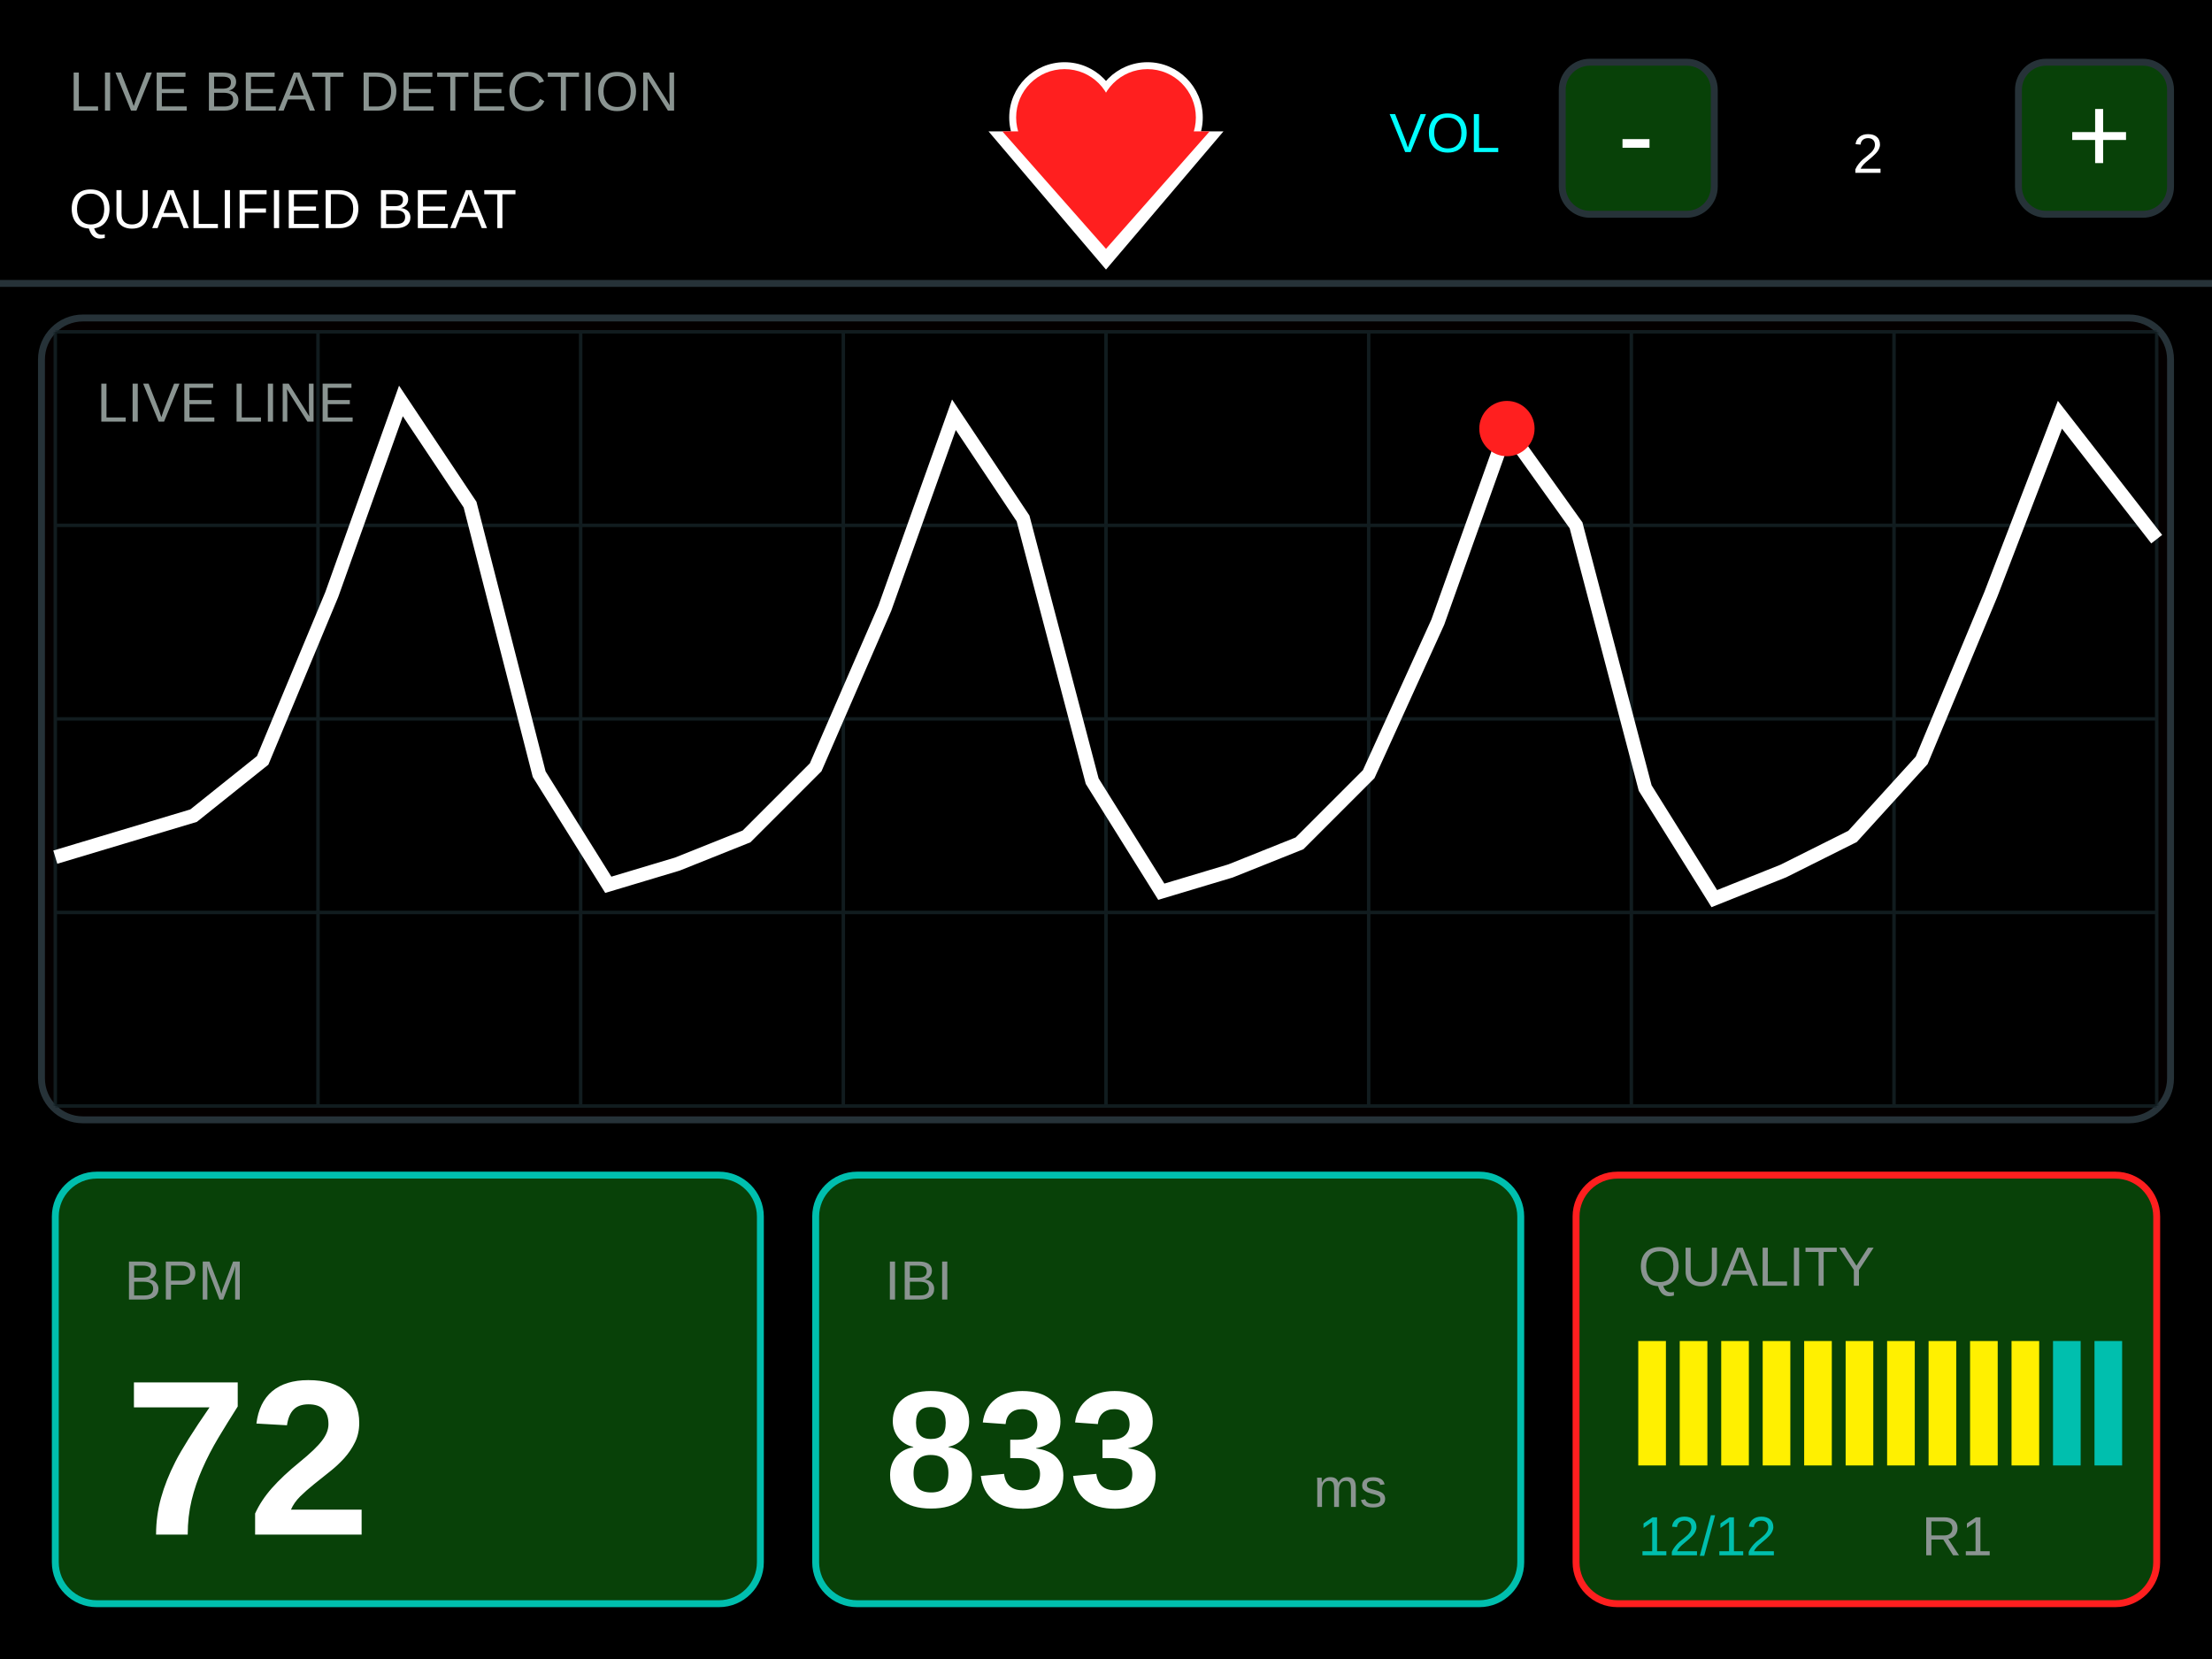
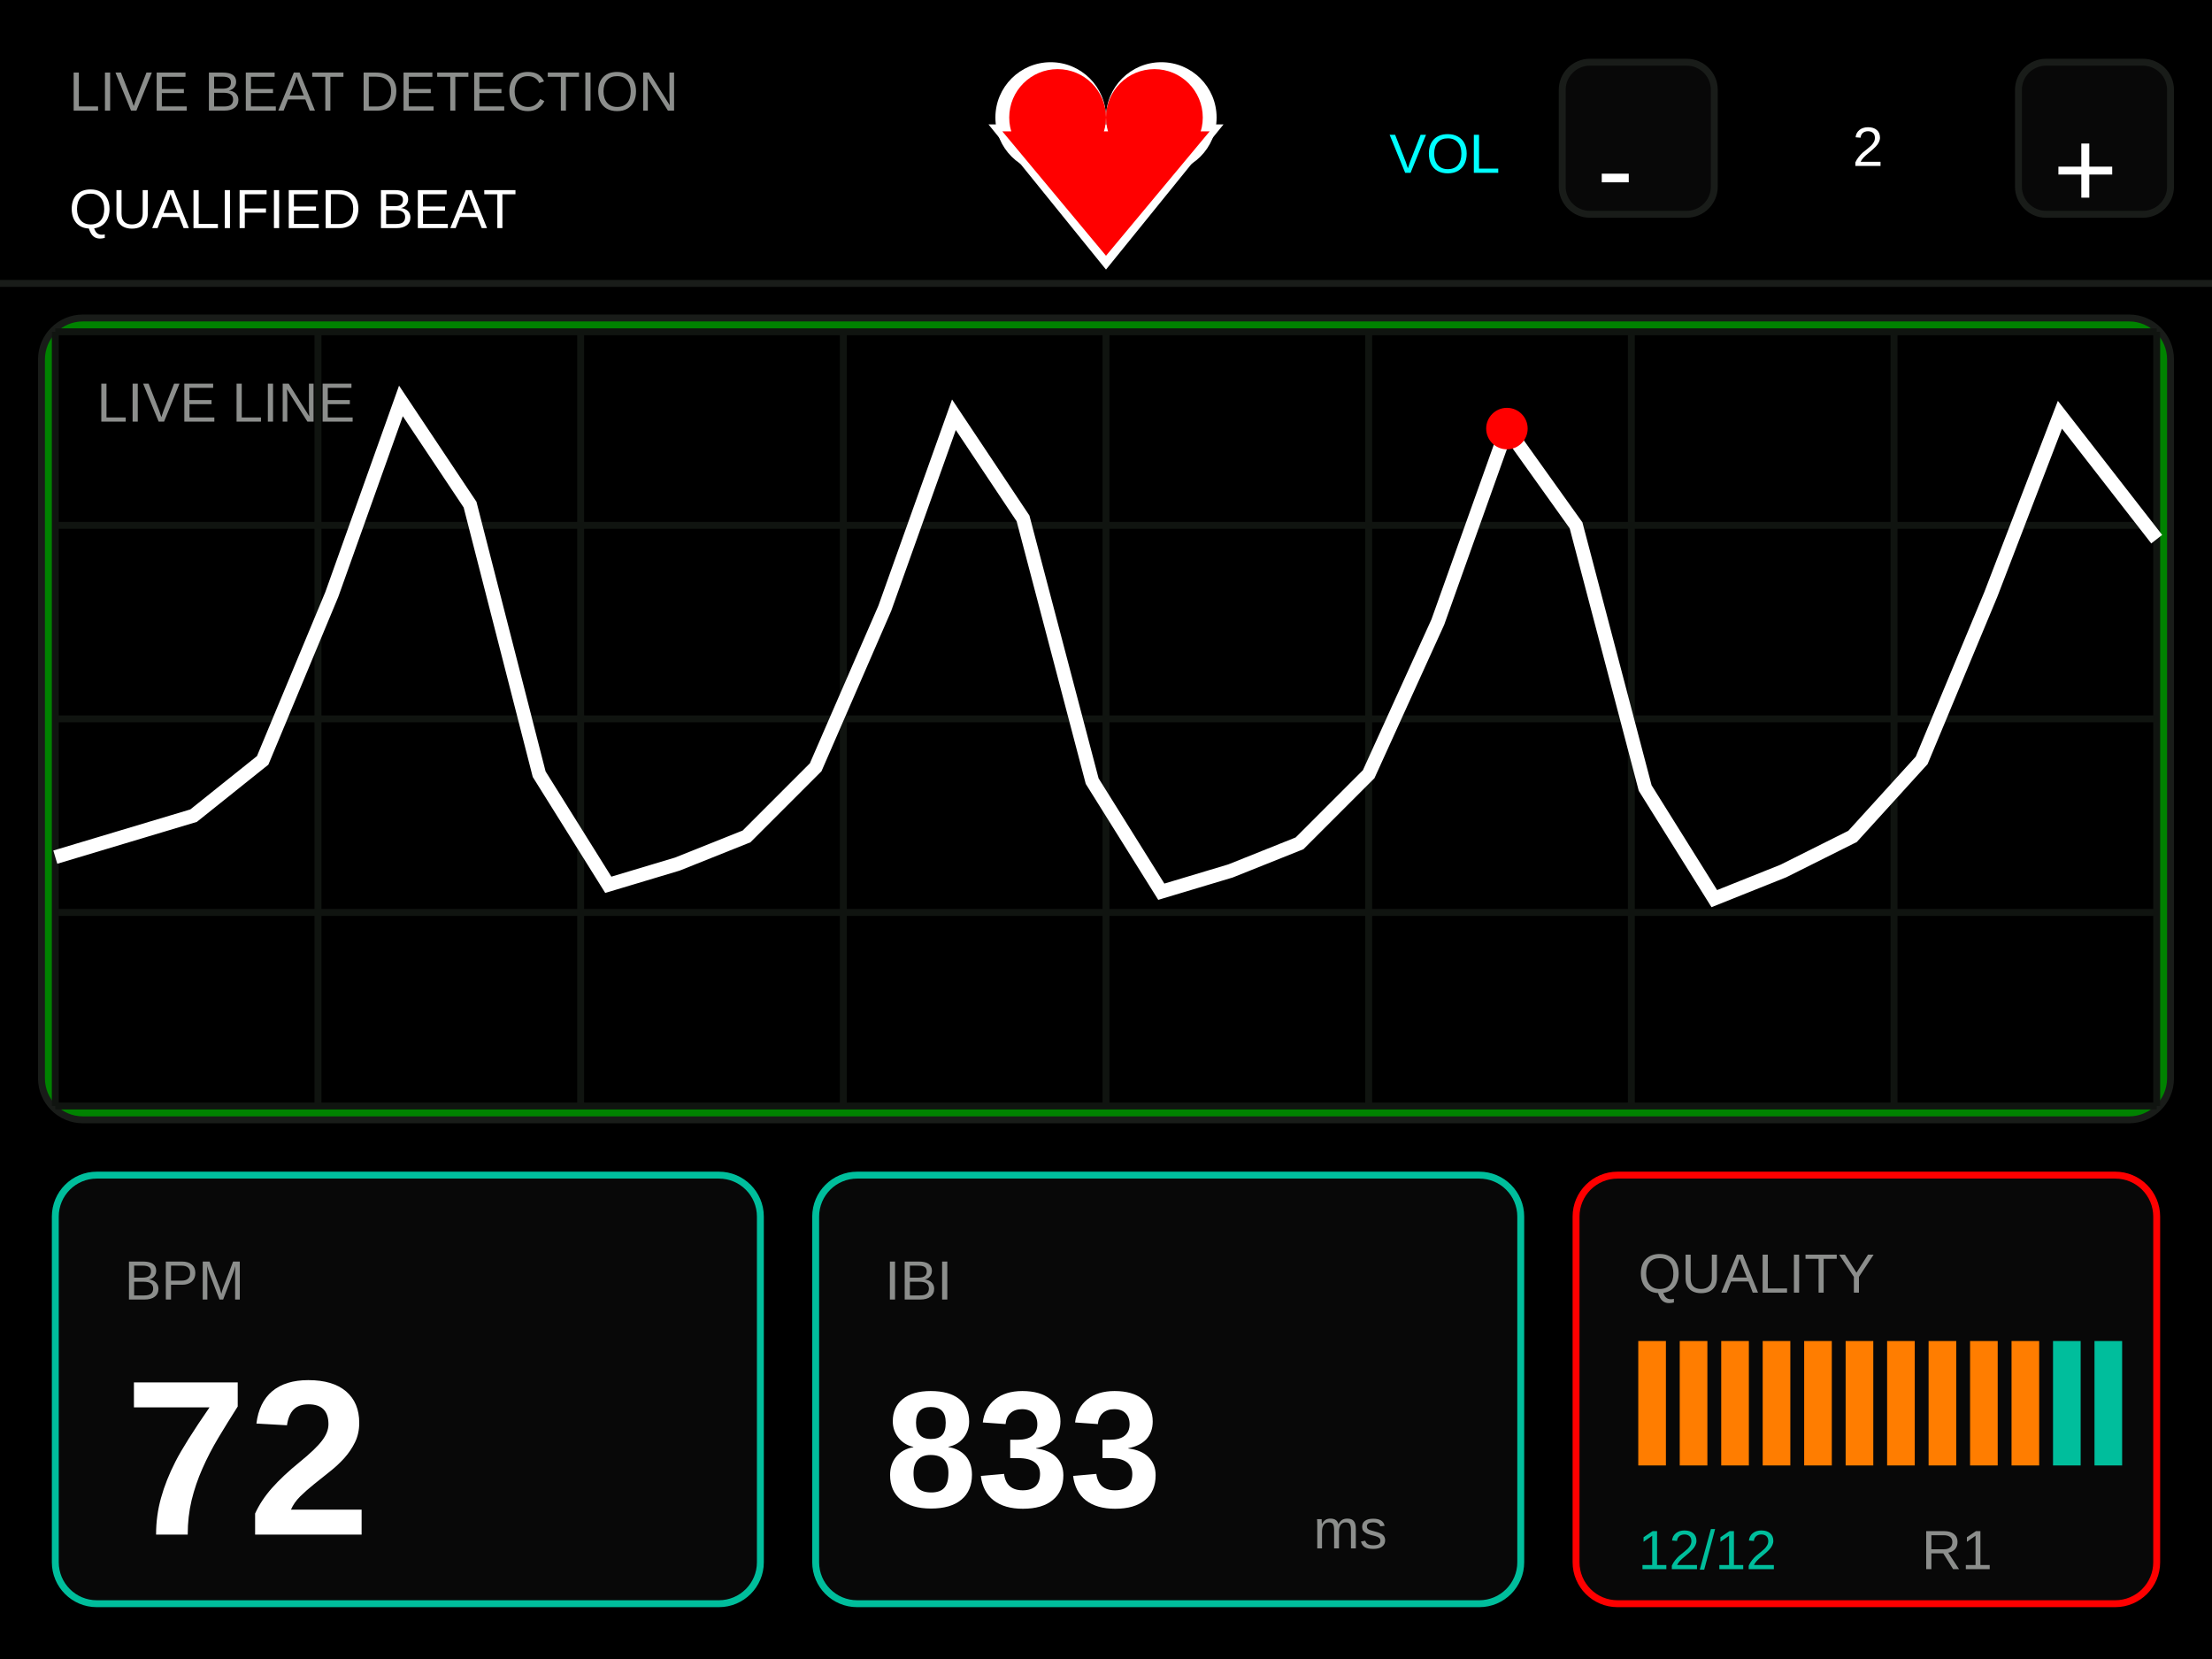
<svg xmlns="http://www.w3.org/2000/svg" width="640" height="480" viewBox="0 0 320 240" role="img" aria-label="CYD Pulse Dashboard locked screen">
  <rect width="320" height="240" fill="#000000" />
-   <line x1="0" y1="41" x2="320" y2="41" stroke="#263238" stroke-width="1" />
-   <text x="10" y="16" fill="#8a9491" font-family="Arial, sans-serif" font-size="8">LIVE BEAT DETECTION</text>
-   <circle cx="154" cy="17" r="8" fill="#ffffff" />
-   <circle cx="166" cy="17" r="8" fill="#ffffff" />
-   <path d="M143 19 L177 19 L160 39 Z" fill="#ffffff" />
-   <circle cx="154" cy="17" r="7" fill="#ff1f1f" />
-   <circle cx="166" cy="17" r="7" fill="#ff1f1f" />
-   <path d="M145 19 L175 19 L160 36 Z" fill="#ff1f1f" />
+   <rect x="0" y="0" width="320" height="42" fill="#000000" />
+   <line x1="0" y1="41" x2="320" y2="41" stroke="#191c19" stroke-width="1" />
+   <text x="10" y="16" fill="#8c8e8c" font-family="Arial, sans-serif" font-size="8">LIVE BEAT DETECTION</text>
+   <circle cx="152" cy="17" r="8" fill="#ffffff" />
+   <circle cx="168" cy="17" r="8" fill="#ffffff" />
+   <path d="M143 18 L177 18 L160 39 Z" fill="#ffffff" />
+   <circle cx="153" cy="17" r="7" fill="#ff0000" />
+   <circle cx="167" cy="17" r="7" fill="#ff0000" />
+   <path d="M145 19 L175 19 L160 37 Z" fill="#ff0000" />
  <text x="10" y="33" fill="#ffffff" font-family="Arial, sans-serif" font-size="8">QUALIFIED BEAT</text>
-   <text x="201" y="22" fill="#00ffff" font-family="Arial, sans-serif" font-size="8">VOL</text>
-   <rect x="226" y="9" width="22" height="22" rx="4" fill="#084108" stroke="#263238" stroke-width="1" />
-   <rect x="292" y="9" width="22" height="22" rx="4" fill="#084108" stroke="#263238" stroke-width="1" />
-   <text x="234" y="25" fill="#ffffff" font-family="Arial, sans-serif" font-size="16">-</text>
-   <text x="299" y="25" fill="#ffffff" font-family="Arial, sans-serif" font-size="16">+</text>
-   <text x="268" y="25" fill="#ffffff" font-family="Arial, sans-serif" font-size="8">2</text>
-   <rect x="6" y="46" width="308" height="116" rx="6" fill="#040000" stroke="#263238" stroke-width="1" />
+   <rect x="198" y="4" width="120" height="34" fill="#000000" />
+   <text x="201" y="25" fill="#00ffff" font-family="Arial, sans-serif" font-size="8">VOL</text>
+   <rect x="226" y="9" width="22" height="22" rx="4" fill="#080808" stroke="#191c19" stroke-width="1" />
+   <rect x="292" y="9" width="22" height="22" rx="4" fill="#080808" stroke="#191c19" stroke-width="1" />
+   <text x="231" y="30" fill="#ffffff" font-family="Arial, sans-serif" font-size="16">-</text>
+   <text x="297" y="30" fill="#ffffff" font-family="Arial, sans-serif" font-size="16">+</text>
+   <text x="268" y="24" fill="#ffffff" font-family="Arial, sans-serif" font-size="8">2</text>
+   <rect x="6" y="46" width="308" height="116" rx="6" fill="#008200" stroke="#191c19" stroke-width="1" />
  <rect x="8" y="48" width="304" height="112" fill="#000000" />
-   <g stroke="#17262a" stroke-width=".5" opacity=".75">
+   <g stroke="#101410" stroke-width="1">
    <line x1="8" y1="48" x2="8" y2="160" />
    <line x1="46" y1="48" x2="46" y2="160" />
    <line x1="84" y1="48" x2="84" y2="160" />
    <line x1="122" y1="48" x2="122" y2="160" />
    <line x1="160" y1="48" x2="160" y2="160" />
    <line x1="198" y1="48" x2="198" y2="160" />
    <line x1="236" y1="48" x2="236" y2="160" />
    <line x1="274" y1="48" x2="274" y2="160" />
    <line x1="312" y1="48" x2="312" y2="160" />
    <line x1="8" y1="48" x2="312" y2="48" />
    <line x1="8" y1="76" x2="312" y2="76" />
    <line x1="8" y1="104" x2="312" y2="104" />
    <line x1="8" y1="132" x2="312" y2="132" />
    <line x1="8" y1="160" x2="312" y2="160" />
  </g>
-   <text x="14" y="61" fill="#8a9491" font-family="Arial, sans-serif" font-size="8">LIVE LINE</text>
+   <text x="14" y="61" fill="#8c8e8c" font-family="Arial, sans-serif" font-size="8">LIVE LINE</text>
  <polyline points="8,124 18,121 28,118 38,110 48,86 58,58 68,73 78,112 88,128 98,125 108,121 118,111 128,88 138,60 148,75 158,113 168,129 178,126 188,122 198,112 208,90 218,62 228,76 238,114 248,130 258,126 268,121 278,110 288,86 298,60 312,78" fill="none" stroke="#ffffff" stroke-width="2" />
-   <circle cx="218" cy="62" r="4" fill="#ff1f1f" />
-   <rect x="8" y="170" width="102" height="62" rx="6" fill="#084108" stroke="#00bfae" stroke-width="1" />
-   <text x="18" y="188" fill="#8a9491" font-family="Arial, sans-serif" font-size="8">BPM</text>
+   <circle cx="218" cy="62" r="3" fill="#ff0000" />
+   <rect x="8" y="170" width="102" height="62" rx="6" fill="#080808" stroke="#00be9c" stroke-width="1" />
+   <text x="18" y="188" fill="#8c8e8c" font-family="Arial, sans-serif" font-size="8">BPM</text>
  <text x="18" y="222" fill="#ffffff" font-family="Arial, sans-serif" font-size="32" font-weight="700"> 72</text>
-   <rect x="118" y="170" width="102" height="62" rx="6" fill="#084108" stroke="#00bfae" stroke-width="1" />
-   <text x="128" y="188" fill="#8a9491" font-family="Arial, sans-serif" font-size="8">IBI</text>
+   <rect x="118" y="170" width="102" height="62" rx="6" fill="#080808" stroke="#00be9c" stroke-width="1" />
+   <text x="128" y="188" fill="#8c8e8c" font-family="Arial, sans-serif" font-size="8">IBI</text>
  <text x="128" y="218" fill="#ffffff" font-family="Arial, sans-serif" font-size="24" font-weight="700">833</text>
-   <text x="190" y="218" fill="#8a9491" font-family="Arial, sans-serif" font-size="8">ms</text>
-   <rect x="228" y="170" width="84" height="62" rx="6" fill="#084108" stroke="#ff1f1f" stroke-width="1" />
-   <text x="237" y="186" fill="#8a9491" font-family="Arial, sans-serif" font-size="8">QUALITY</text>
+   <text x="190" y="224" fill="#8c8e8c" font-family="Arial, sans-serif" font-size="8">ms</text>
+   <rect x="228" y="170" width="84" height="62" rx="6" fill="#080808" stroke="#ff0000" stroke-width="1" />
+   <text x="237" y="187" fill="#8c8e8c" font-family="Arial, sans-serif" font-size="8">QUALITY</text>
  <g>
-     <rect x="237" y="194" width="4" height="18" fill="#fff000" />
-     <rect x="243" y="194" width="4" height="18" fill="#fff000" />
-     <rect x="249" y="194" width="4" height="18" fill="#fff000" />
-     <rect x="255" y="194" width="4" height="18" fill="#fff000" />
-     <rect x="261" y="194" width="4" height="18" fill="#fff000" />
-     <rect x="267" y="194" width="4" height="18" fill="#fff000" />
-     <rect x="273" y="194" width="4" height="18" fill="#fff000" />
-     <rect x="279" y="194" width="4" height="18" fill="#fff000" />
-     <rect x="285" y="194" width="4" height="18" fill="#fff000" />
-     <rect x="291" y="194" width="4" height="18" fill="#fff000" />
-     <rect x="297" y="194" width="4" height="18" fill="#00bfae" />
-     <rect x="303" y="194" width="4" height="18" fill="#00bfae" />
+     <rect x="237" y="194" width="4" height="18" fill="#ff7d00" />
+     <rect x="243" y="194" width="4" height="18" fill="#ff7d00" />
+     <rect x="249" y="194" width="4" height="18" fill="#ff7d00" />
+     <rect x="255" y="194" width="4" height="18" fill="#ff7d00" />
+     <rect x="261" y="194" width="4" height="18" fill="#ff7d00" />
+     <rect x="267" y="194" width="4" height="18" fill="#ff7d00" />
+     <rect x="273" y="194" width="4" height="18" fill="#ff7d00" />
+     <rect x="279" y="194" width="4" height="18" fill="#ff7d00" />
+     <rect x="285" y="194" width="4" height="18" fill="#ff7d00" />
+     <rect x="291" y="194" width="4" height="18" fill="#ff7d00" />
+     <rect x="297" y="194" width="4" height="18" fill="#00be9c" />
+     <rect x="303" y="194" width="4" height="18" fill="#00be9c" />
  </g>
-   <text x="237" y="225" fill="#00bfae" font-family="Arial, sans-serif" font-size="8">12/12</text>
-   <text x="278" y="225" fill="#8a9491" font-family="Arial, sans-serif" font-size="8">R1</text>
+   <text x="237" y="227" fill="#00be9c" font-family="Arial, sans-serif" font-size="8">12/12</text>
+   <text x="278" y="227" fill="#8c8e8c" font-family="Arial, sans-serif" font-size="8">R1</text>
</svg>
